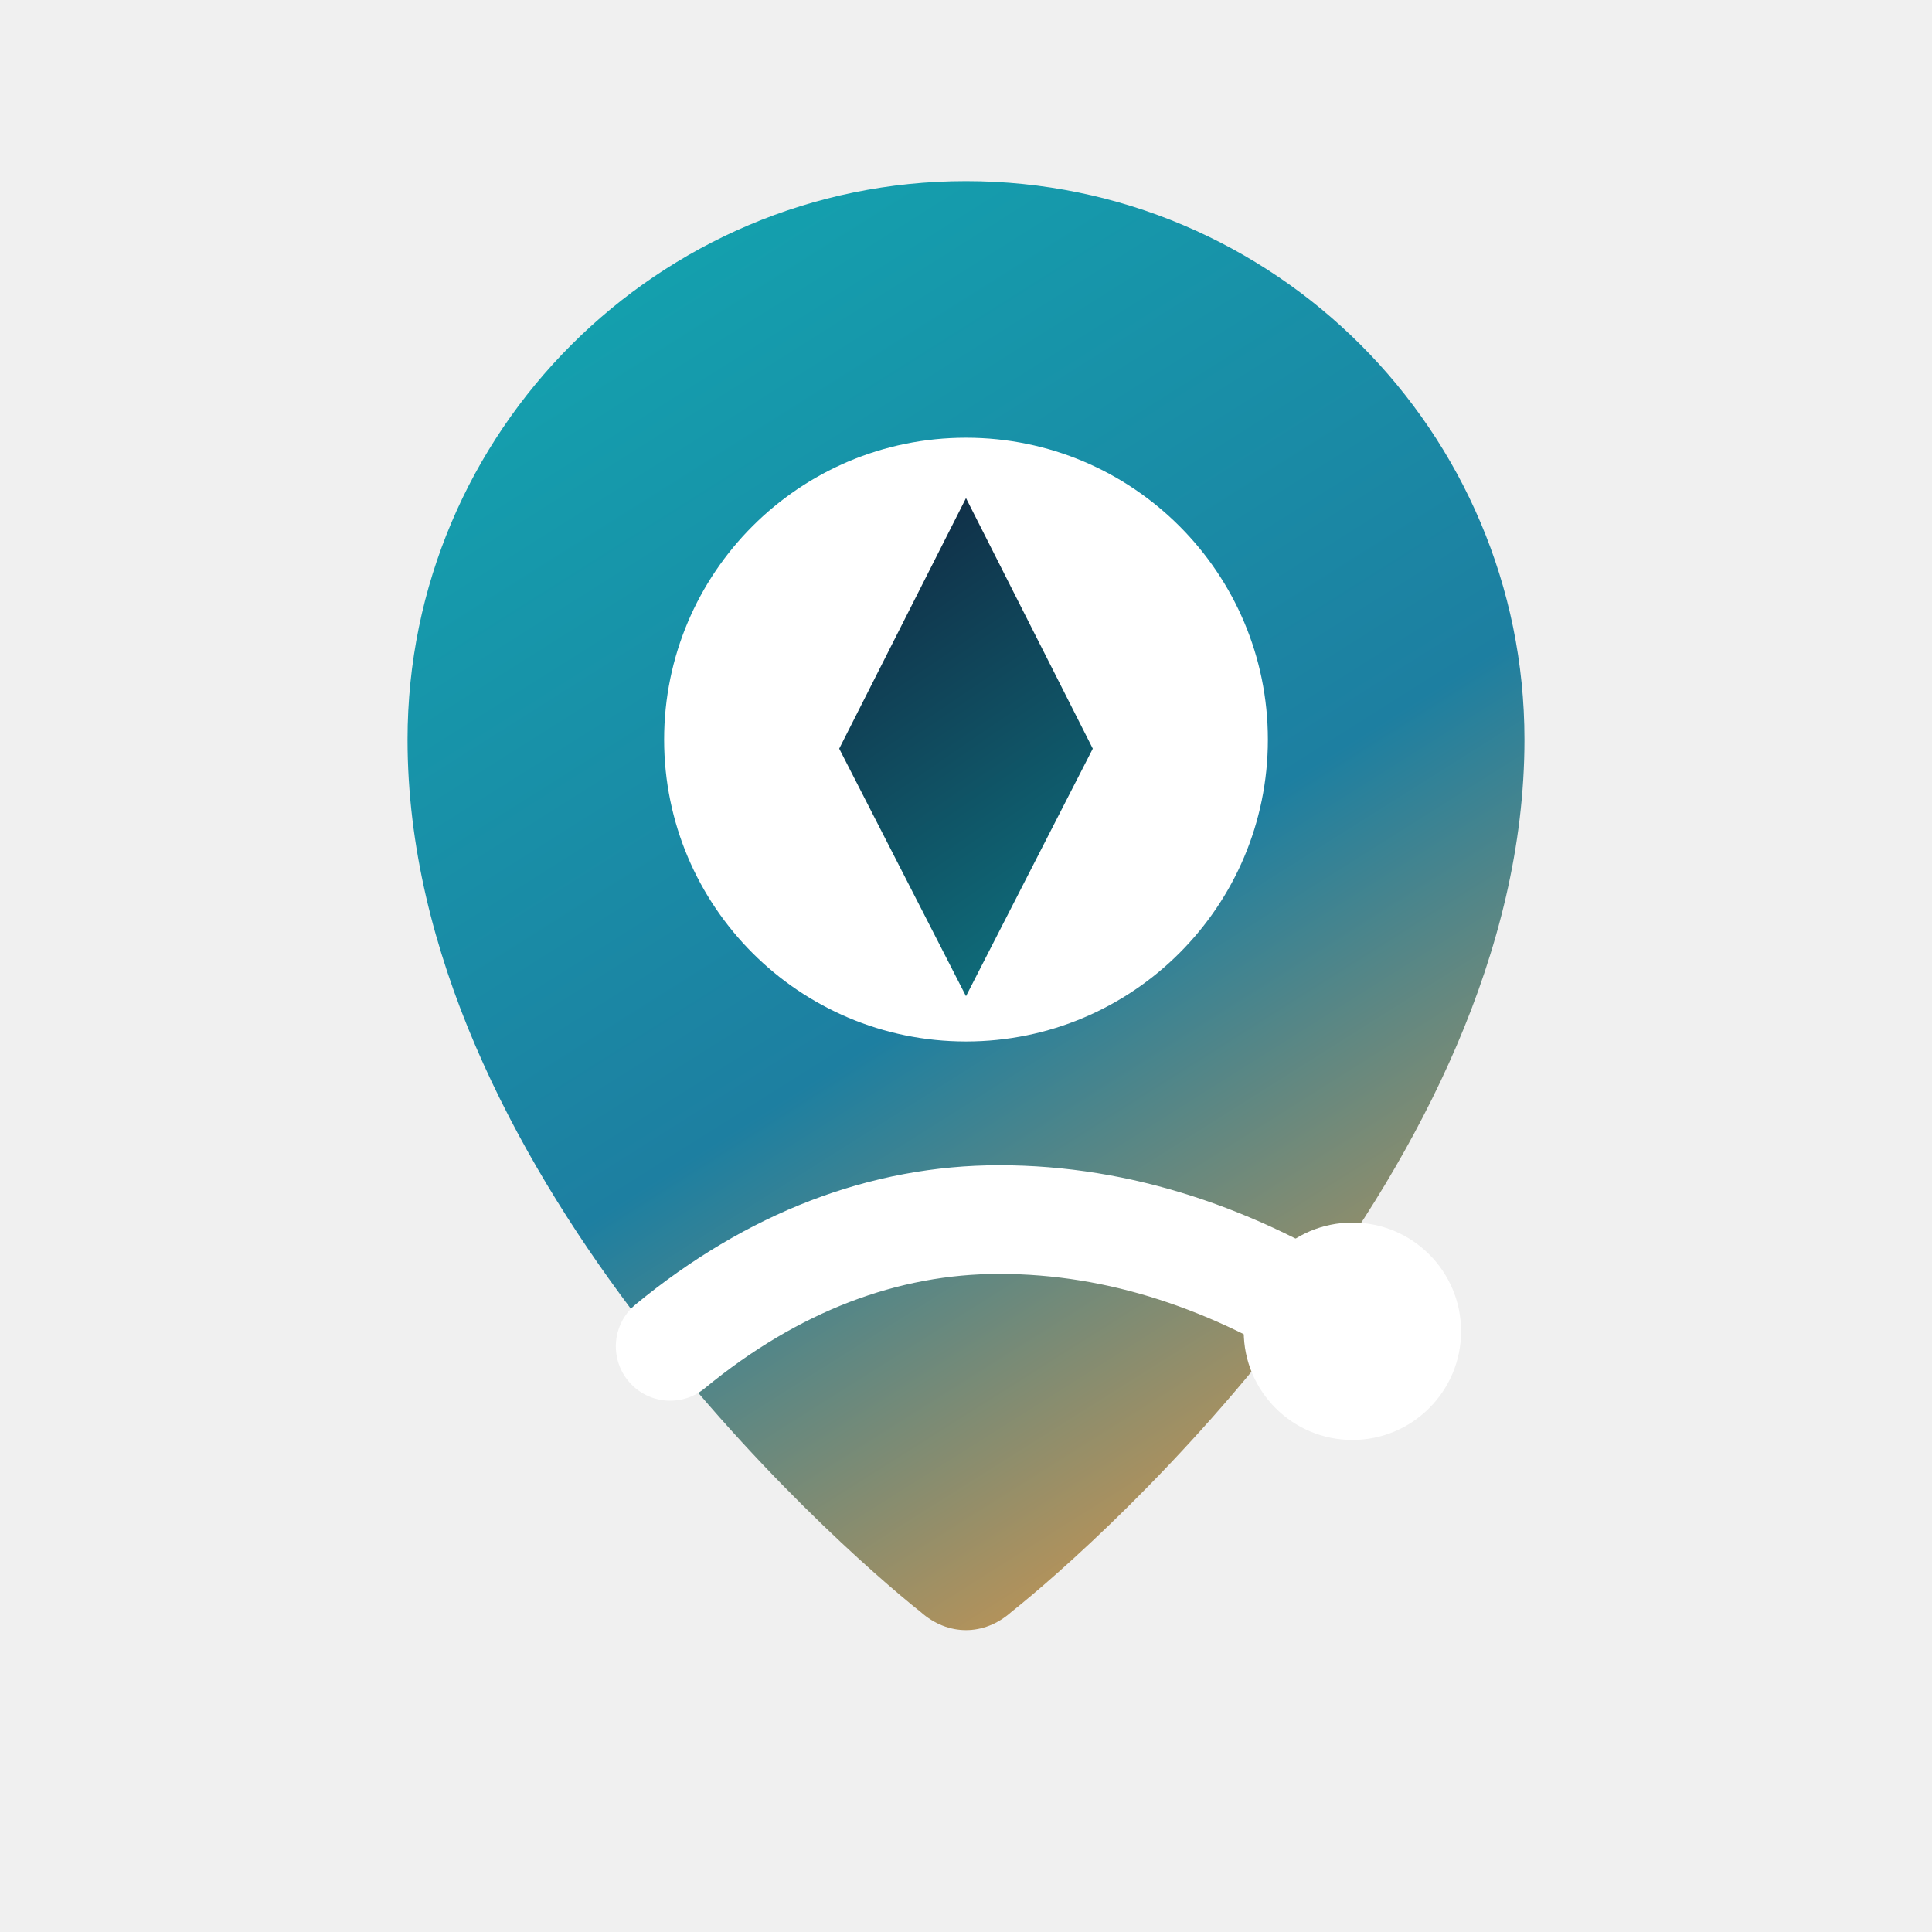
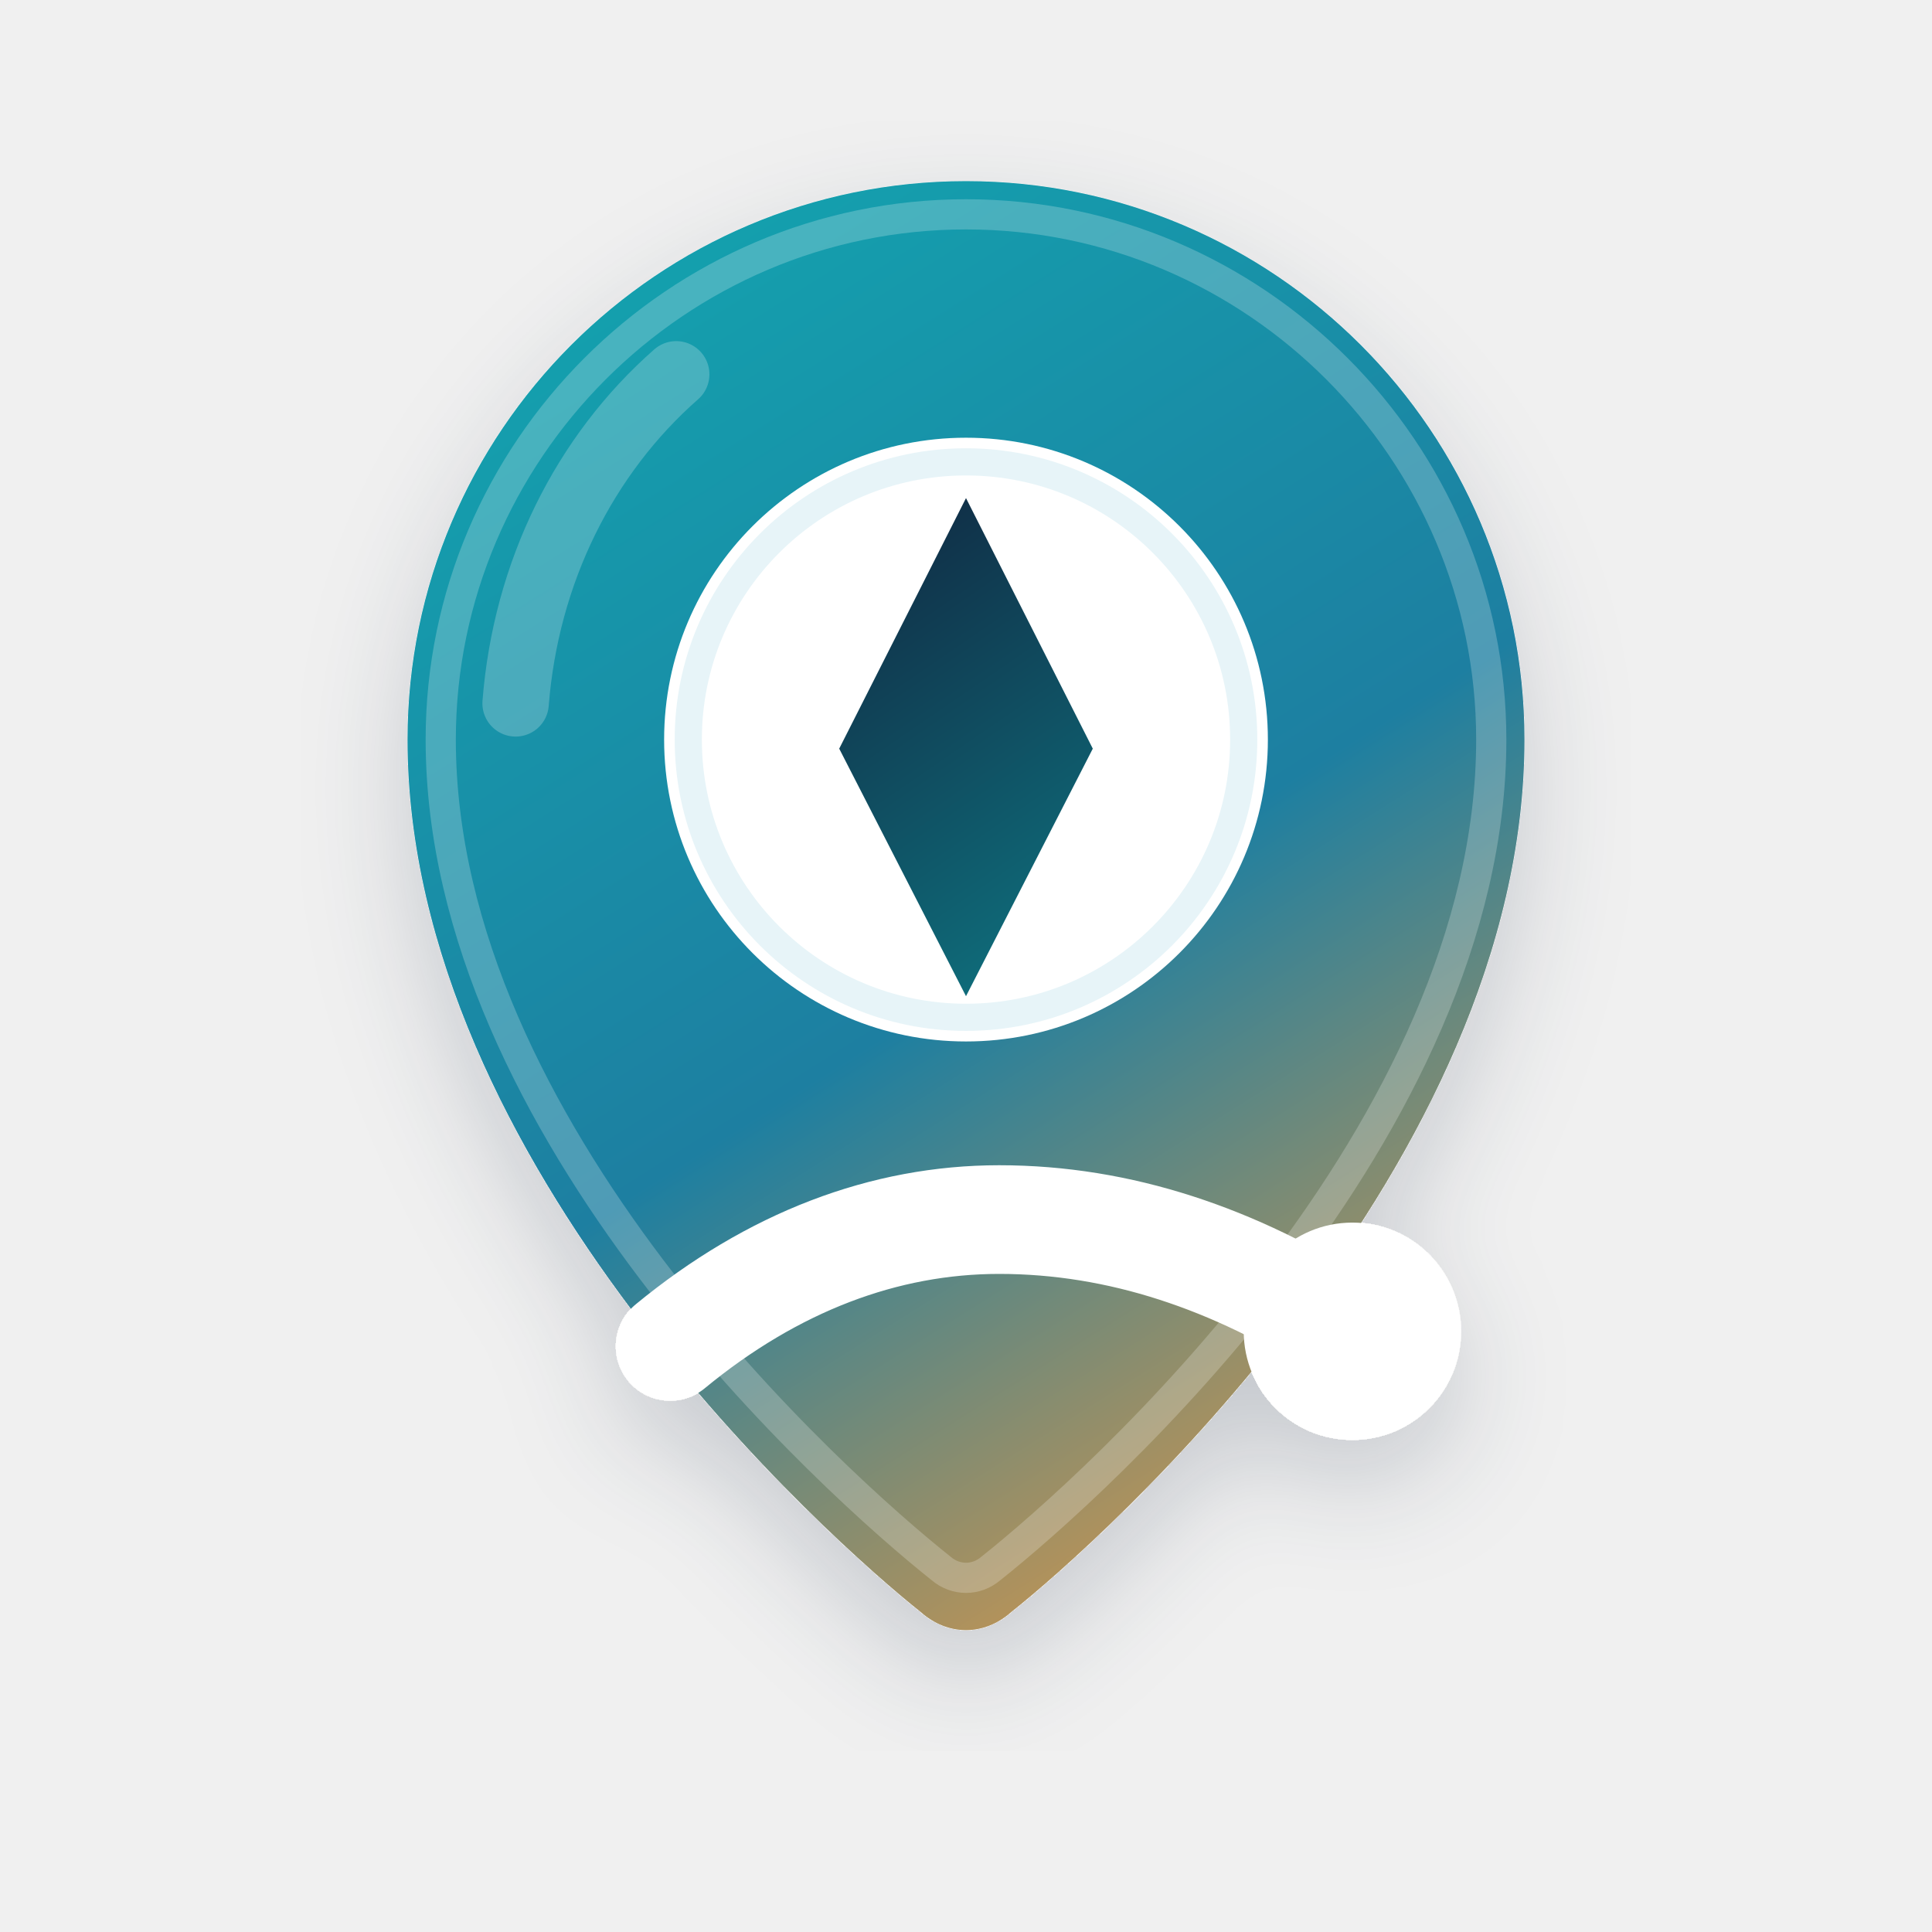
<svg xmlns="http://www.w3.org/2000/svg" width="64" height="64" viewBox="0 0 64 64" fill="none">
  <defs>
    <linearGradient id="pin" x1="18" y1="8" x2="47" y2="54" gradientUnits="userSpaceOnUse">
      <stop stop-color="#13A3AF" />
      <stop offset="0.52" stop-color="#1D7FA1" />
      <stop offset="1" stop-color="#F09A3E" />
    </linearGradient>
    <linearGradient id="needle" x1="27" y1="18" x2="38" y2="34" gradientUnits="userSpaceOnUse">
      <stop stop-color="#102A43" />
      <stop offset="1" stop-color="#0F7D88" />
    </linearGradient>
+     <filter id="soft-shadow" x="10" y="4" width="44" height="54" filterUnits="userSpaceOnUse" color-interpolation-filters="sRGB">
+       <feFlood flood-opacity="0" result="BackgroundImageFix" />
+       <feColorMatrix in="SourceAlpha" type="matrix" values="0 0 0 0 0 0 0 0 0 0 0 0 0 0 0 0 0 0 127 0" result="hardAlpha" />
+       <feOffset dy="1.5" />
+       <feGaussianBlur stdDeviation="1.8" />
+       <feComposite in2="hardAlpha" operator="out" />
+       <feColorMatrix type="matrix" values="0 0 0 0 0.059 0 0 0 0 0.129 0 0 0 0 0.239 0 0 0 0.18 0" />
+       <feBlend mode="normal" in2="BackgroundImageFix" result="effect1_dropShadow_1_1" />
+       <feBlend mode="normal" in="SourceGraphic" in2="effect1_dropShadow_1_1" result="shape" />
+     </filter>
  </defs>
-   <path d="M32 6C21.8 6 13.5 14.3 13.5 24.5C13.5 38.6 27.6 51.1 30.5 53.4C31.4 54.2 32.6 54.2 33.5 53.4C36.4 51.1 50.5 38.6 50.5 24.5C50.5 14.3 42.2 6 32 6Z" fill="url(#pin)" />
-   <circle cx="32" cy="24.5" r="10" fill="white" />
-   <path d="M32 16.5L36.2 24.8L32 33L27.8 24.8L32 16.5Z" fill="url(#needle)" />
-   <path d="M22.2 44.6C25.6 41.8 29.3 40.4 33.1 40.4C37.1 40.4 40.9 41.7 44.5 44" stroke="white" stroke-width="3.6" stroke-linecap="round" />
-   <circle cx="44.8" cy="44.1" r="3.6" fill="white" />
+   <g filter="url(#soft-shadow)">
+     <path d="M32 6C21.8 6 13.5 14.3 13.5 24.5C13.5 38.6 27.6 51.1 30.5 53.4C31.4 54.2 32.6 54.2 33.5 53.4C36.4 51.1 50.5 38.6 50.5 24.5C50.5 14.3 42.2 6 32 6Z" fill="url(#pin)" />
+     <path d="M32 7.1C22.42 7.1 14.6 14.95 14.6 24.5C14.6 37.45 27.68 49.18 31.18 51.96C31.66 52.37 32.34 52.37 32.82 51.96C36.32 49.18 49.4 37.45 49.4 24.5C49.4 14.95 41.58 7.1 32 7.1Z" stroke="white" stroke-opacity="0.22" stroke-width="1" />
+     <path d="M22.4 12.4C19.36 15.07 17.42 18.96 17.08 23.3" stroke="white" stroke-opacity="0.22" stroke-width="2.2" stroke-linecap="round" />
+     <circle cx="32" cy="24.5" r="10" fill="white" />
+     <circle cx="32" cy="24.5" r="9.2" stroke="#E7F4F8" stroke-width="0.9" />
+     <path d="M32 16.5L36.2 24.8L32 33L27.8 24.8L32 16.5Z" fill="url(#needle)" />
+     <path d="M22.2 44.6C25.6 41.8 29.3 40.4 33.1 40.4C37.1 40.4 40.9 41.7 44.5 44" stroke="white" stroke-width="3.6" stroke-linecap="round" />
+     <circle cx="44.8" cy="44.1" r="3.6" fill="white" />
+   </g>
</svg>
